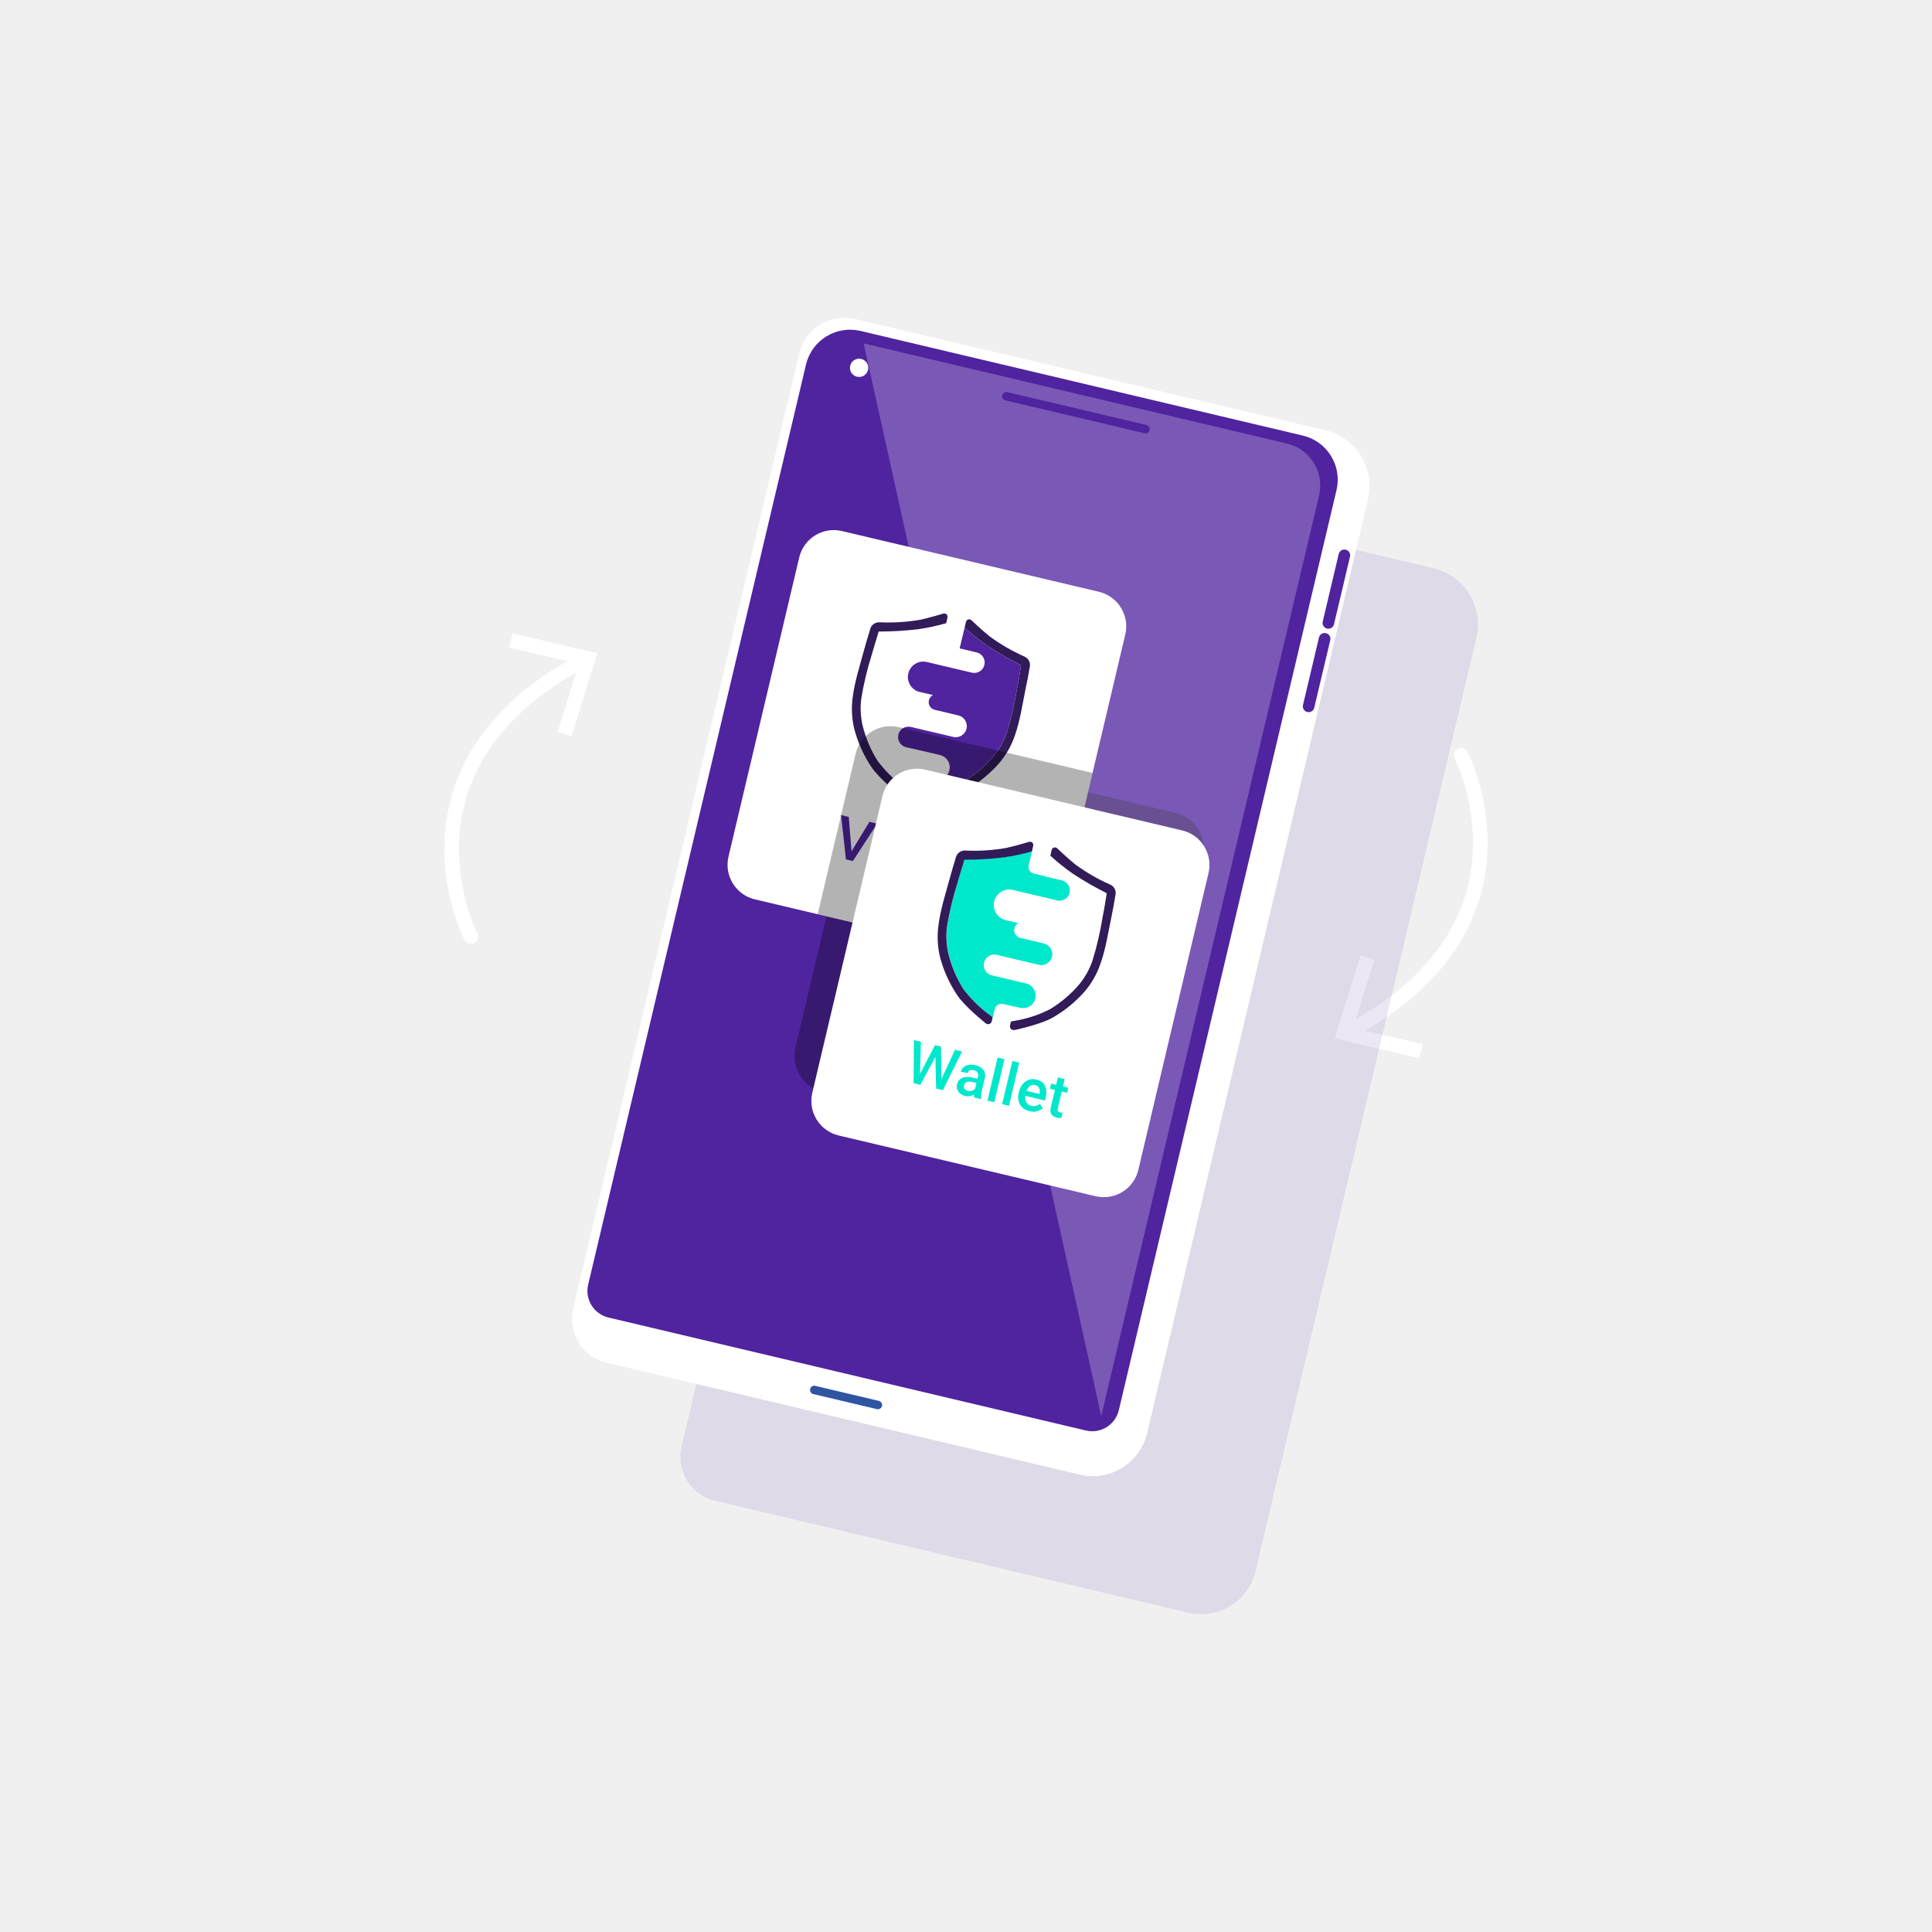
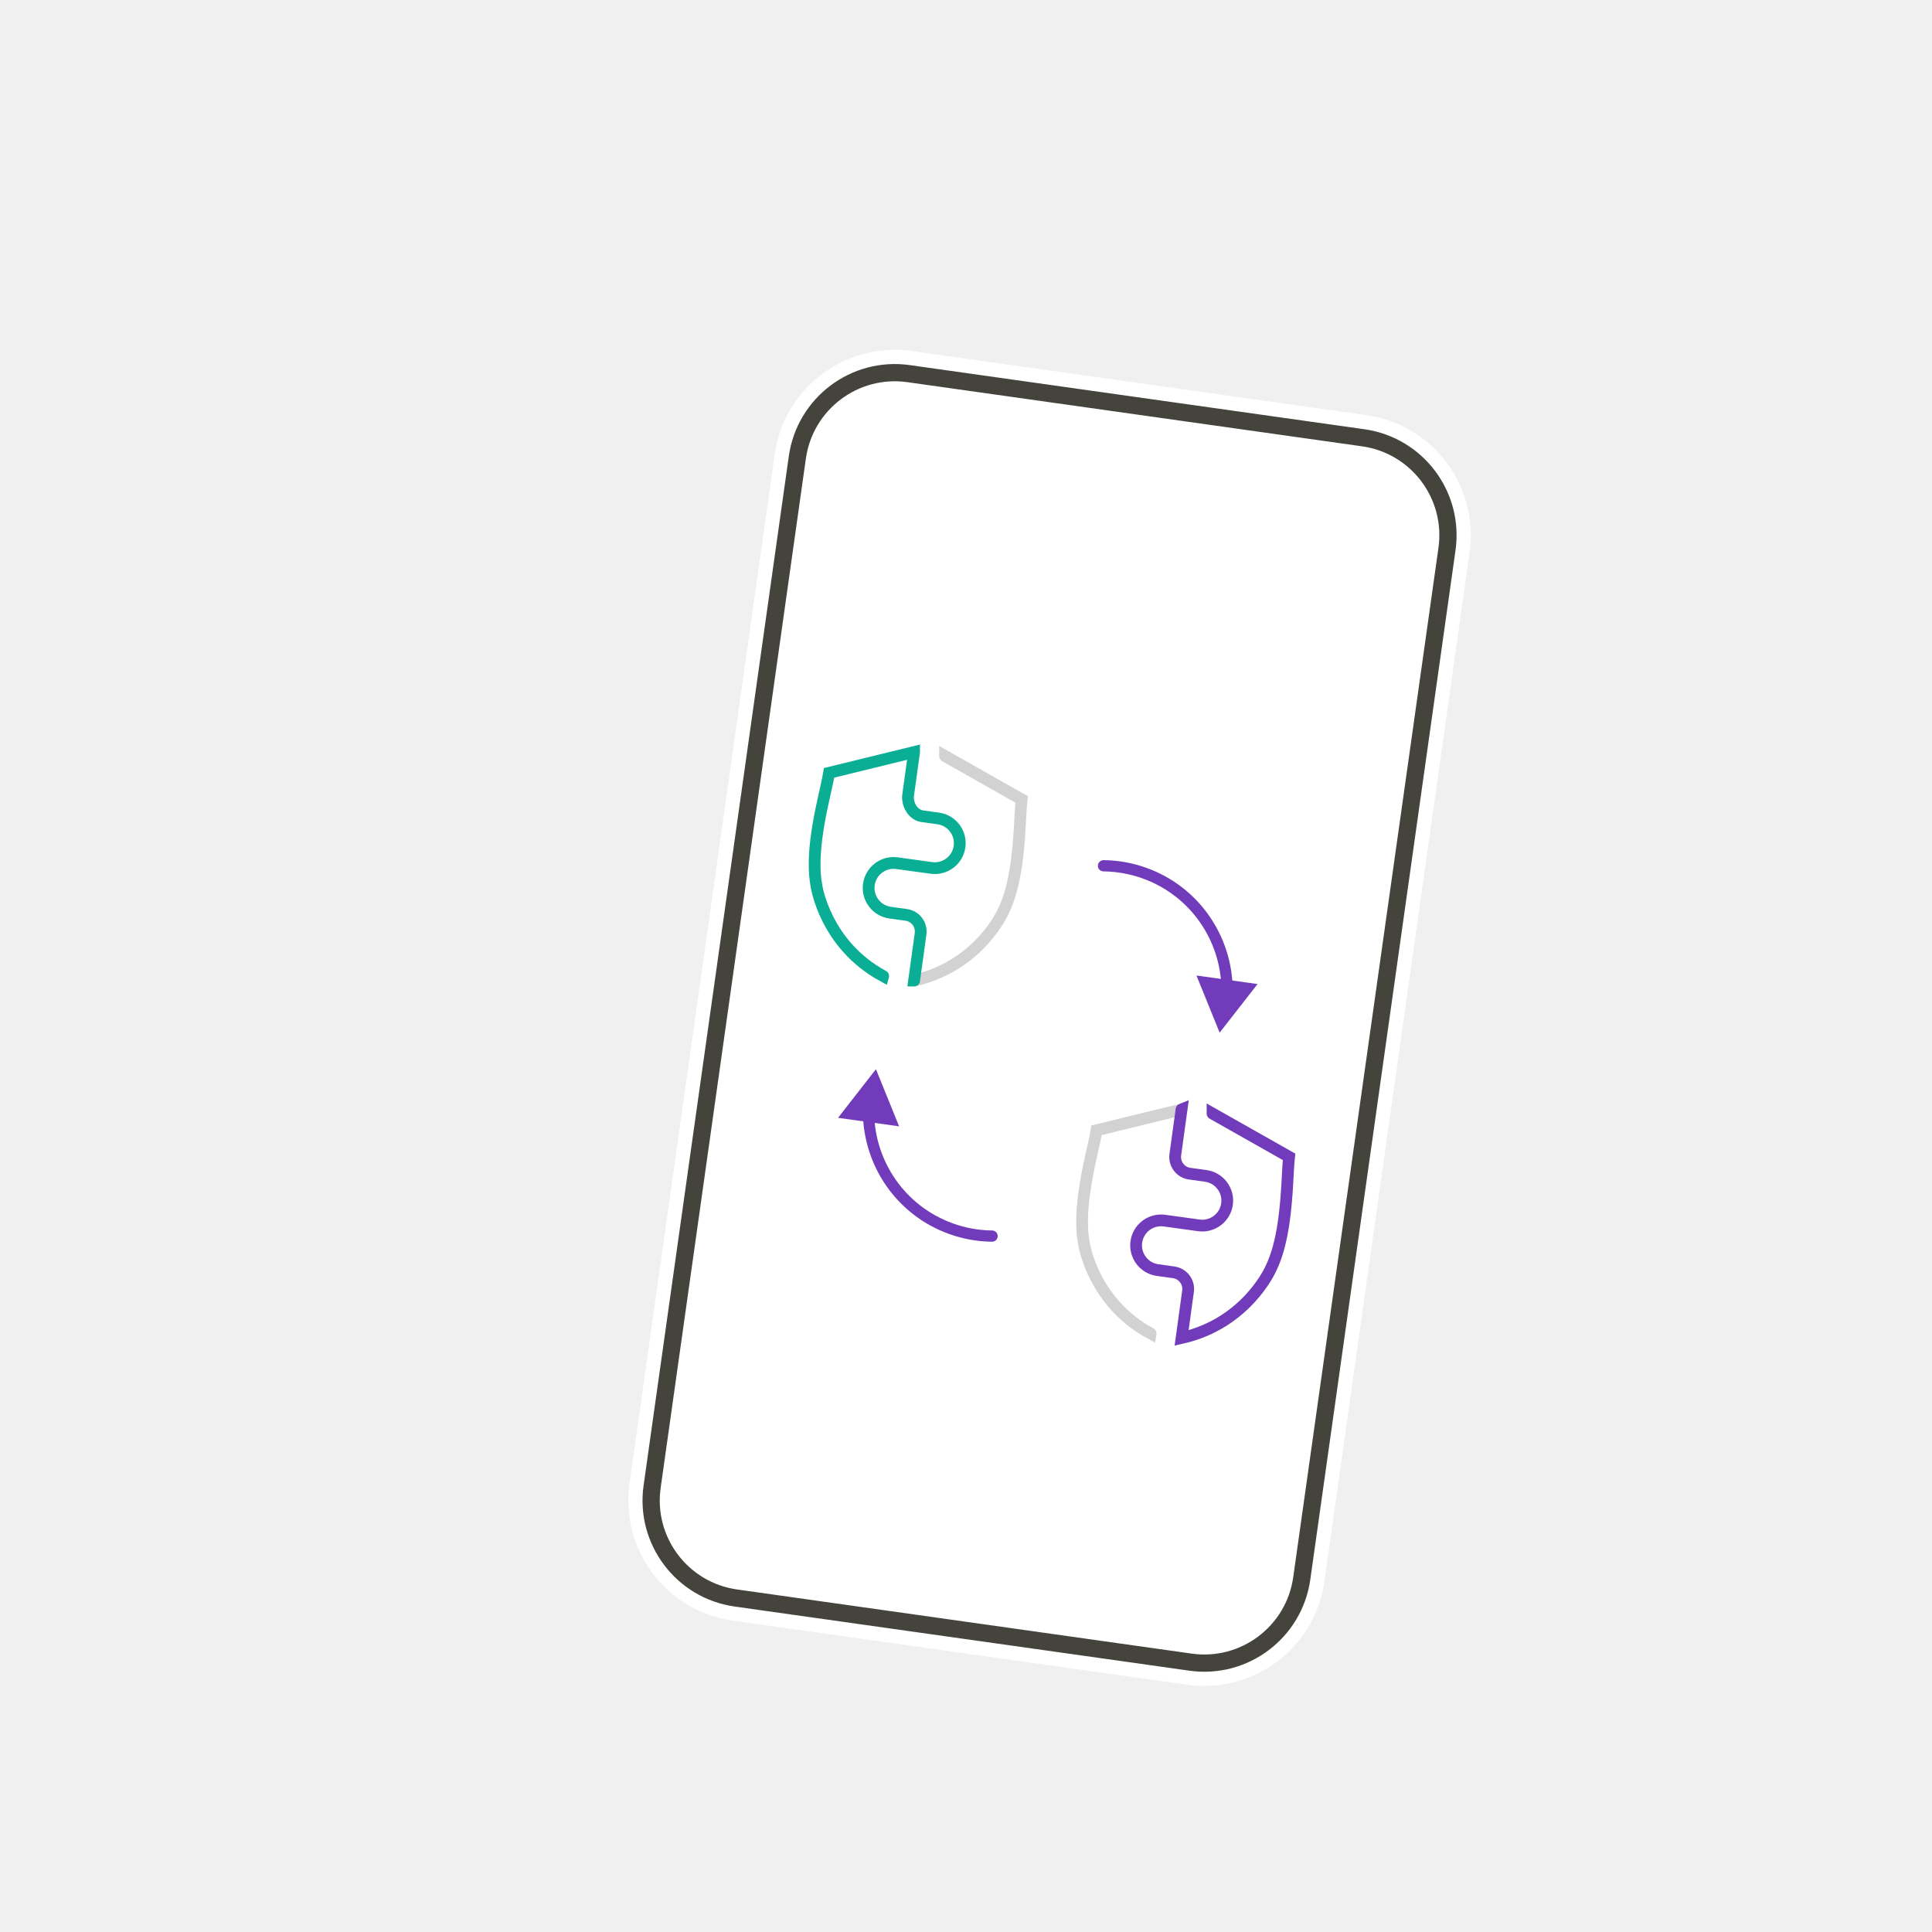
- <svg xmlns="http://www.w3.org/2000/svg" viewBox="0 0 512 512">
+ <svg xmlns="http://www.w3.org/2000/svg" id="b" width="500" height="500" viewBox="0 0 500 500">
  <defs>
-     <style>.cls-1,.cls-12,.cls-8{fill:#fff;}.cls-2{isolation:isolate;}.cls-3{fill:#f2aa2f;}.cls-11,.cls-20,.cls-4{fill:none;}.cls-4{stroke:#fff;stroke-miterlimit:10;stroke-width:3.84px;}.cls-10,.cls-11,.cls-20,.cls-4{stroke-linecap:round;}.cls-5{opacity:0.11;}.cls-5,.cls-9{mix-blend-mode:multiply;}.cls-15,.cls-6{fill:#50239f;}.cls-7{clip-path:url(#clip-path);}.cls-11,.cls-20,.cls-8{stroke:#50239f;}.cls-10,.cls-11,.cls-20,.cls-8{stroke-linejoin:round;}.cls-10,.cls-20,.cls-8{stroke-width:2.24px;}.cls-9{fill:#b3b3b3;}.cls-10{fill:#d5ebf6;stroke:#2f54a1;}.cls-11{stroke-width:3.07px;}.cls-12{fill-opacity:0.24;}.cls-13{clip-path:url(#clip-path-2);}.cls-14{fill:#311b58;}.cls-15{font-size:15.64px;}.cls-15,.cls-18{font-family:Roboto-Medium, Roboto;font-weight:500;}.cls-16{letter-spacing:-0.02em;}.cls-17,.cls-18{fill:#00e8cc;}.cls-18{font-size:15.64px;}.cls-19{letter-spacing:-0.02em;}</style>
-     <clipPath id="clip-path">
-       <path class="cls-1" d="M345.32,115.45,228,87.69a12,12,0,0,0-14.39,8.88L155.87,340.44a7.25,7.25,0,0,0,5.38,8.72L287.78,379.1a7.24,7.24,0,0,0,8.72-5.39l57.7-243.87A12,12,0,0,0,345.32,115.45Z" />
-     </clipPath>
-     <clipPath id="clip-path-2">
-       <rect class="cls-1" x="195.49" y="153.2" width="100.3" height="88.79" rx="9.41" transform="translate(-3.17 391.18) rotate(-76.7)" />
-     </clipPath>
+     <style>.f,.g{stroke:#d2d2d2;}.f,.g,.h,.i,.j,.k,.l{fill:none;stroke-miterlimit:10;}.f,.g,.h,.i,.j,.l{stroke-linecap:round;}.f,.i{stroke-width:3.045px;}.g,.h{stroke-width:3.045px;}.h,.l{stroke:#723bbb;}.i{stroke:#0aae95;}.m{fill:#fff;}.n{fill:#723bbb;}.j{stroke:#44433c;stroke-width:4.459px;}.k{stroke:#fff;stroke-width:11.821px;}.l{stroke-width:2.91px;}</style>
  </defs>
-   <g class="cls-2">
-     <g id="_3" data-name="3">
-       <path class="cls-3" d="M54.36,296.32l0,0a.07.07,0,0,1,0,0Z" />
-       <path class="cls-4" d="M357.41,273.33c53.09-28.18,29.81-73.2,29.81-73.2" />
-       <polygon class="cls-1" points="376.14 280.44 377.01 276.7 358.59 272.41 364.21 254.35 360.55 253.21 353.7 275.21 376.14 280.44" />
-       <path class="cls-4" d="M154.59,175c-53.09,28.18-29.81,73.2-29.81,73.2" />
-       <polygon class="cls-1" points="135.86 167.89 134.99 171.63 153.41 175.92 147.79 193.99 151.45 195.12 158.3 173.12 135.86 167.89" />
-       <g class="cls-5">
-         <path class="cls-6" d="M379.9,150.6,255.35,121.13a12.34,12.34,0,0,0-14.85,9.17L180.62,383.41a11.88,11.88,0,0,0,8.82,14.29L314.9,427.38a14.81,14.81,0,0,0,17.82-11L391.25,169A15.27,15.27,0,0,0,379.9,150.6Z" />
-       </g>
-       <path class="cls-1" d="M351.17,114,226.63,84.55a12.33,12.33,0,0,0-14.85,9.17L151.9,346.83a11.88,11.88,0,0,0,8.82,14.29L286.17,390.8a14.82,14.82,0,0,0,17.83-11l58.52-247.4A15.27,15.27,0,0,0,351.17,114Z" />
-       <path class="cls-1" d="M345.32,115.45,228,87.69a12,12,0,0,0-14.39,8.88L155.87,340.44a7.25,7.25,0,0,0,5.38,8.72L287.78,379.1a7.24,7.24,0,0,0,8.72-5.39l57.7-243.87A12,12,0,0,0,345.32,115.45Z" />
-       <g class="cls-7">
-         <rect class="cls-6" x="171" y="83.05" width="176.54" height="307.32" transform="translate(61.46 -53.33) rotate(13.31)" />
-       </g>
-       <circle class="cls-8" cx="227.67" cy="97.48" r="3.54" />
-       <rect class="cls-9" x="218.06" y="205.66" width="93.54" height="93.54" rx="9.92" transform="translate(-41.77 452.08) rotate(-76.7)" />
-       <line class="cls-10" x1="232.65" y1="372.34" x2="215.79" y2="368.35" />
-       <line class="cls-11" x1="356.27" y1="147.17" x2="352.03" y2="165.08" />
-       <line class="cls-11" x1="351.04" y1="169.29" x2="346.8" y2="187.19" />
-       <path class="cls-12" d="M291.84,375.3l57.73-244a11.42,11.42,0,0,0-8.49-13.75L228.87,91Z" />
-       <rect class="cls-1" x="195.49" y="153.2" width="100.3" height="88.79" rx="9.41" transform="translate(-3.17 391.18) rotate(-76.7)" />
-       <g class="cls-13">
-         <path class="cls-1" d="M256.13,193.1a2.94,2.94,0,0,1-3.53,2.18l-8.46-2h0l-2.82-.67a2.76,2.76,0,0,0-1.27,5.37l2.82.66h0l6.18,1.46a3.36,3.36,0,0,1-1.55,6.54l-4.4-1a1.83,1.83,0,0,0-2.19,1.33l-.51,2.19-.52-.4a33.32,33.32,0,0,1-7.26-7.11,31.37,31.37,0,0,1-4-9.5,19.83,19.83,0,0,1-.29-7.2A84.82,84.82,0,0,1,231,173.58c.56-2.08,1.23-4.16,1.88-6.22a88.54,88.54,0,0,0,10.31-.59,58.63,58.63,0,0,0,7.57-1.61l-.88,3.72a1.84,1.84,0,0,0,1.33,2.21l7.59,1.8a2.75,2.75,0,0,1-1.26,5.36L248.22,176h0l-2.71-.64a4.08,4.08,0,0,0-1.87,7.94l3.6.85a2.06,2.06,0,0,0-1.06,1.34,2.09,2.09,0,0,0,1.51,2.56l6.26,1.49A2.93,2.93,0,0,1,256.13,193.1Z" />
-         <path class="cls-14" d="M231,173.58a84.82,84.82,0,0,0-2.72,11.35,19.83,19.83,0,0,0,.29,7.2,31.37,31.37,0,0,0,4,9.5,33.32,33.32,0,0,0,7.26,7.11l.52.4-.21.9a1,1,0,0,1-1.75.61s-5.37-4.24-7.49-7.43a33.17,33.17,0,0,1-4.58-10.33,22.92,22.92,0,0,1-.35-8.09c.54-4.26,1.95-8.56,3.07-12.72.44-1.6,1-3.52,1.5-5.1a2.48,2.48,0,0,1,2.74-2.06,49.27,49.27,0,0,0,10.53-.67c2.56-.54,6-1.59,6-1.59.89-.28,1.46.24,1.24,1.16l-.31,1.34h0a58.63,58.63,0,0,1-7.57,1.61,88.54,88.54,0,0,1-10.31.59C232.26,169.42,231.59,171.5,231,173.58Z" />
-         <path class="cls-6" d="M266.84,194a19.79,19.79,0,0,1-3.48,6.31,31.26,31.26,0,0,1-7.85,6.69,32.74,32.74,0,0,1-9.65,3.11l-.65.13-.14.6h0l1.08-4.55,1.35.32a3.36,3.36,0,1,0,1.54-6.54l-1.35-.32L240.05,198a2.76,2.76,0,0,1,1.27-5.37l7.65,1.8,3.63.86a2.93,2.93,0,0,0,1.37-5.7l-6.28-1.49a2.1,2.1,0,0,1-.44-3.9l-3.61-.85a4.08,4.08,0,0,1,1.87-7.94l7.54,1.79h0l4.52,1.06a2.75,2.75,0,0,0,1.26-5.36l-4.51-1.07,1.31-5.5a59.35,59.35,0,0,0,6,4.8,86,86,0,0,0,8.95,5.15c-.34,2.14-.66,4.29-1.1,6.4A83.36,83.36,0,0,1,266.84,194Z" />
-         <path class="cls-14" d="M268.92,195A22.5,22.5,0,0,1,265,202a33,33,0,0,1-8.72,7.2c-3.31,1.88-10,3.28-10,3.28A1,1,0,0,1,245,211.2l.21-.92.65-.13a32.74,32.74,0,0,0,9.65-3.11,31.26,31.26,0,0,0,7.85-6.69,19.79,19.79,0,0,0,3.48-6.31,83.36,83.36,0,0,0,2.65-11.37c.44-2.11.76-4.26,1.1-6.4a86,86,0,0,1-8.95-5.15,59.35,59.35,0,0,1-6-4.8l.31-1.32a.9.9,0,0,1,1.63-.5s2.61,2.48,4.63,4.11a50,50,0,0,0,9.13,5.32,2.43,2.43,0,0,1,1.52,3c-.25,1.64-.63,3.62-1,5.25C271,186.42,270.37,190.9,268.92,195Z" />
-         <text class="cls-15" transform="translate(220.18 226.8) rotate(13.3)">
-           <tspan class="cls-16">V</tspan>
-           <tspan x="9.77" y="0">ault</tspan>
-         </text>
-         <rect class="cls-9" x="217.39" y="199.65" width="89.8" height="89.8" rx="9.52" transform="translate(63.3 -53.79) rotate(13.3)" />
-       </g>
-       <rect class="cls-1" x="223.36" y="210.69" width="88.79" height="99.62" rx="9.41" transform="translate(67.12 -54.62) rotate(13.3)" />
-       <path class="cls-17" d="M278.83,253.54a2.94,2.94,0,0,1-3.53,2.18l-8.45-2h0l-2.82-.67a2.76,2.76,0,0,0-1.26,5.37l2.82.66h0l6.17,1.46a3.36,3.36,0,1,1-1.55,6.53l-4.4-1a1.82,1.82,0,0,0-2.18,1.33l-.52,2.19-.52-.41a33.05,33.05,0,0,1-7.26-7.1,31.37,31.37,0,0,1-4-9.5,20.29,20.29,0,0,1-.29-7.2A84.85,84.85,0,0,1,253.74,234c.55-2.08,1.23-4.16,1.88-6.22a86.94,86.94,0,0,0,10.3-.6,60,60,0,0,0,7.57-1.6l-.88,3.72a1.85,1.85,0,0,0,1.34,2.21l7.58,1.79a2.76,2.76,0,0,1-1.26,5.37l-9.35-2.21h0l-2.7-.64a4.08,4.08,0,0,0-1.88,7.93l3.61.86a2.1,2.1,0,0,0,.44,3.9l6.26,1.48A2.94,2.94,0,0,1,278.83,253.54Z" />
-       <path class="cls-14" d="M253.74,234A84.85,84.85,0,0,0,251,245.37a20.29,20.29,0,0,0,.29,7.2,31.37,31.37,0,0,0,4,9.5,33.05,33.05,0,0,0,7.26,7.1l.52.41-.21.89a1,1,0,0,1-1.74.62s-5.38-4.24-7.49-7.43a33,33,0,0,1-4.59-10.33,23.17,23.17,0,0,1-.34-8.09c.53-4.26,1.94-8.56,3.07-12.73.44-1.59,1-3.51,1.49-5.1a2.48,2.48,0,0,1,2.74-2,49.23,49.23,0,0,0,10.53-.67c2.57-.54,6-1.59,6-1.59.89-.28,1.46.24,1.25,1.15l-.32,1.34h0a60,60,0,0,1-7.57,1.6,86.94,86.94,0,0,1-10.3.6C255,229.86,254.29,231.94,253.74,234Z" />
-       <path class="cls-1" d="M289.55,254.48a20.1,20.1,0,0,1-3.48,6.31,31.48,31.48,0,0,1-7.86,6.69,32.64,32.64,0,0,1-9.65,3.11l-.65.13-.14.6h0l1.08-4.55,1.35.32a3.36,3.36,0,1,0,1.55-6.53l-1.35-.32-7.64-1.81a2.76,2.76,0,0,1,1.26-5.37l7.65,1.8,3.63.86a2.93,2.93,0,0,0,1.37-5.7l-6.28-1.49a2.1,2.1,0,0,1-.44-3.9l-3.61-.86a4.08,4.08,0,0,1,1.88-7.93l7.53,1.78h0l4.52,1.07a2.76,2.76,0,0,0,1.26-5.37L277,232.26l1.31-5.5a58.38,58.38,0,0,0,6,4.8,86.87,86.87,0,0,0,8.95,5.15c-.34,2.13-.67,4.29-1.11,6.4A83.33,83.33,0,0,1,289.55,254.48Z" />
-       <path class="cls-14" d="M291.63,255.4a22.57,22.57,0,0,1-3.93,7.06,33.2,33.2,0,0,1-8.71,7.21c-3.32,1.88-10,3.27-10,3.27-.93.19-1.51-.39-1.29-1.31l.21-.91.65-.13a32.64,32.64,0,0,0,9.65-3.11,31.48,31.48,0,0,0,7.86-6.69,20.1,20.1,0,0,0,3.48-6.31,83.33,83.33,0,0,0,2.64-11.37c.44-2.11.77-4.27,1.11-6.4a86.87,86.87,0,0,1-8.95-5.15,58.38,58.38,0,0,1-6-4.8l.31-1.33a.91.91,0,0,1,1.64-.49s2.61,2.48,4.62,4.11a49.14,49.14,0,0,0,9.14,5.31,2.43,2.43,0,0,1,1.51,3c-.24,1.64-.63,3.62-.95,5.24C293.73,246.86,293.08,251.33,291.63,255.4Z" />
-       <text class="cls-18" transform="translate(239.26 286.38) rotate(13.3)">
-         <tspan class="cls-19">W</tspan>
-         <tspan x="13.51" y="0">allet</tspan>
-       </text>
-       <line class="cls-20" x1="266.68" y1="105" x2="303.55" y2="113.72" />
-     </g>
+   <g>
+     <rect class="m" x="111.622" y="178.532" width="320.001" height="169.793" rx="25.482" ry="25.482" transform="translate(-27.1684 495.587) rotate(-81.9695)" />
+     <rect class="k" x="111.622" y="178.532" width="320.001" height="169.793" rx="25.482" ry="25.482" transform="translate(-27.1684 495.587) rotate(-81.9695)" />
+     <rect class="j" x="111.622" y="178.532" width="320.001" height="169.793" rx="25.482" ry="25.482" transform="translate(-27.1684 495.587) rotate(-81.9695)" />
+   </g>
+   <g>
+     <path class="f" d="M244.589,195.677l0-.002,19.799,11.202c-.388,3.321-.389,10.281-1.433,17.243-.313,2.089-.719,4.178-1.258,6.169-.539,1.991-1.21,3.885-2.052,5.581,0,0-6.192,14.104-23.067,17.888" />
+     <path class="i" d="M228.57,252.615l-.001,.005c-15.143-8.222-17.279-23.418-17.279-23.418-.351-1.861-.485-3.866-.464-5.928,.02-2.062,.195-4.183,.459-6.279,.879-6.984,2.762-13.685,3.288-16.987l21.995-5.383-0,.001-1.539,11.124c-.329,2.383,1.256,5.161,3.639,5.49l4.144,.572c3.536,.488,6.007,3.75,5.519,7.286h0c-.488,3.536-3.75,6.007-7.286,5.52l-8.899-1.227c-3.536-.488-6.798,1.984-7.286,5.519h0c-.488,3.536,1.984,6.798,5.519,7.286l4.144,.572c2.383,.329,4.048,2.527,3.719,4.91l-1.667,12.084,.002-0" />
+   </g>
+   <g>
+     <path class="g" d="M297.787,345.125l-.001,.005c-15.143-8.222-17.279-23.418-17.279-23.418-.351-1.861-.485-3.866-.464-5.928,.02-2.062,.195-4.183,.459-6.279,.879-6.984,2.762-13.685,3.288-16.987l21.995-5.383-0,.001" />
+     <path class="h" d="M313.806,288.187l0-.002,19.799,11.202c-.388,3.321-.389,10.281-1.433,17.243-.313,2.089-.719,4.178-1.258,6.169-.539,1.991-1.21,3.885-2.052,5.581,0,0-6.192,14.104-23.067,17.888l1.667-12.084c.329-2.383-1.337-4.581-3.719-4.91l-4.144-.572c-3.536-.488-6.007-3.75-5.519-7.286h0c.488-3.536,3.75-6.007,7.286-5.52l8.899,1.227c3.536,.488,6.798-1.984,7.286-5.519h0c.488-3.536-1.984-6.798-5.519-7.286l-4.144-.572c-2.383-.329-4.048-2.527-3.719-4.91l1.614-11.704-.017,.007" />
+   </g>
+   <g>
+     <path class="l" d="M285.588,224.06c3.535,.032,7.125,.651,10.64,1.917,13.016,4.689,21.165,16.883,21.328,29.947" />
+     <polygon class="n" points="309.648 252.463 315.639 267.253 325.454 254.67 309.648 252.463" />
+   </g>
+   <g>
+     <path class="l" d="M256.747,319.899c-3.535-.032-7.126-.65-10.64-1.917-13.015-4.689-21.165-16.883-21.328-29.947" />
+     <polygon class="n" points="232.687 291.496 226.696 276.706 216.881 289.289 232.687 291.496" />
  </g>
</svg>
